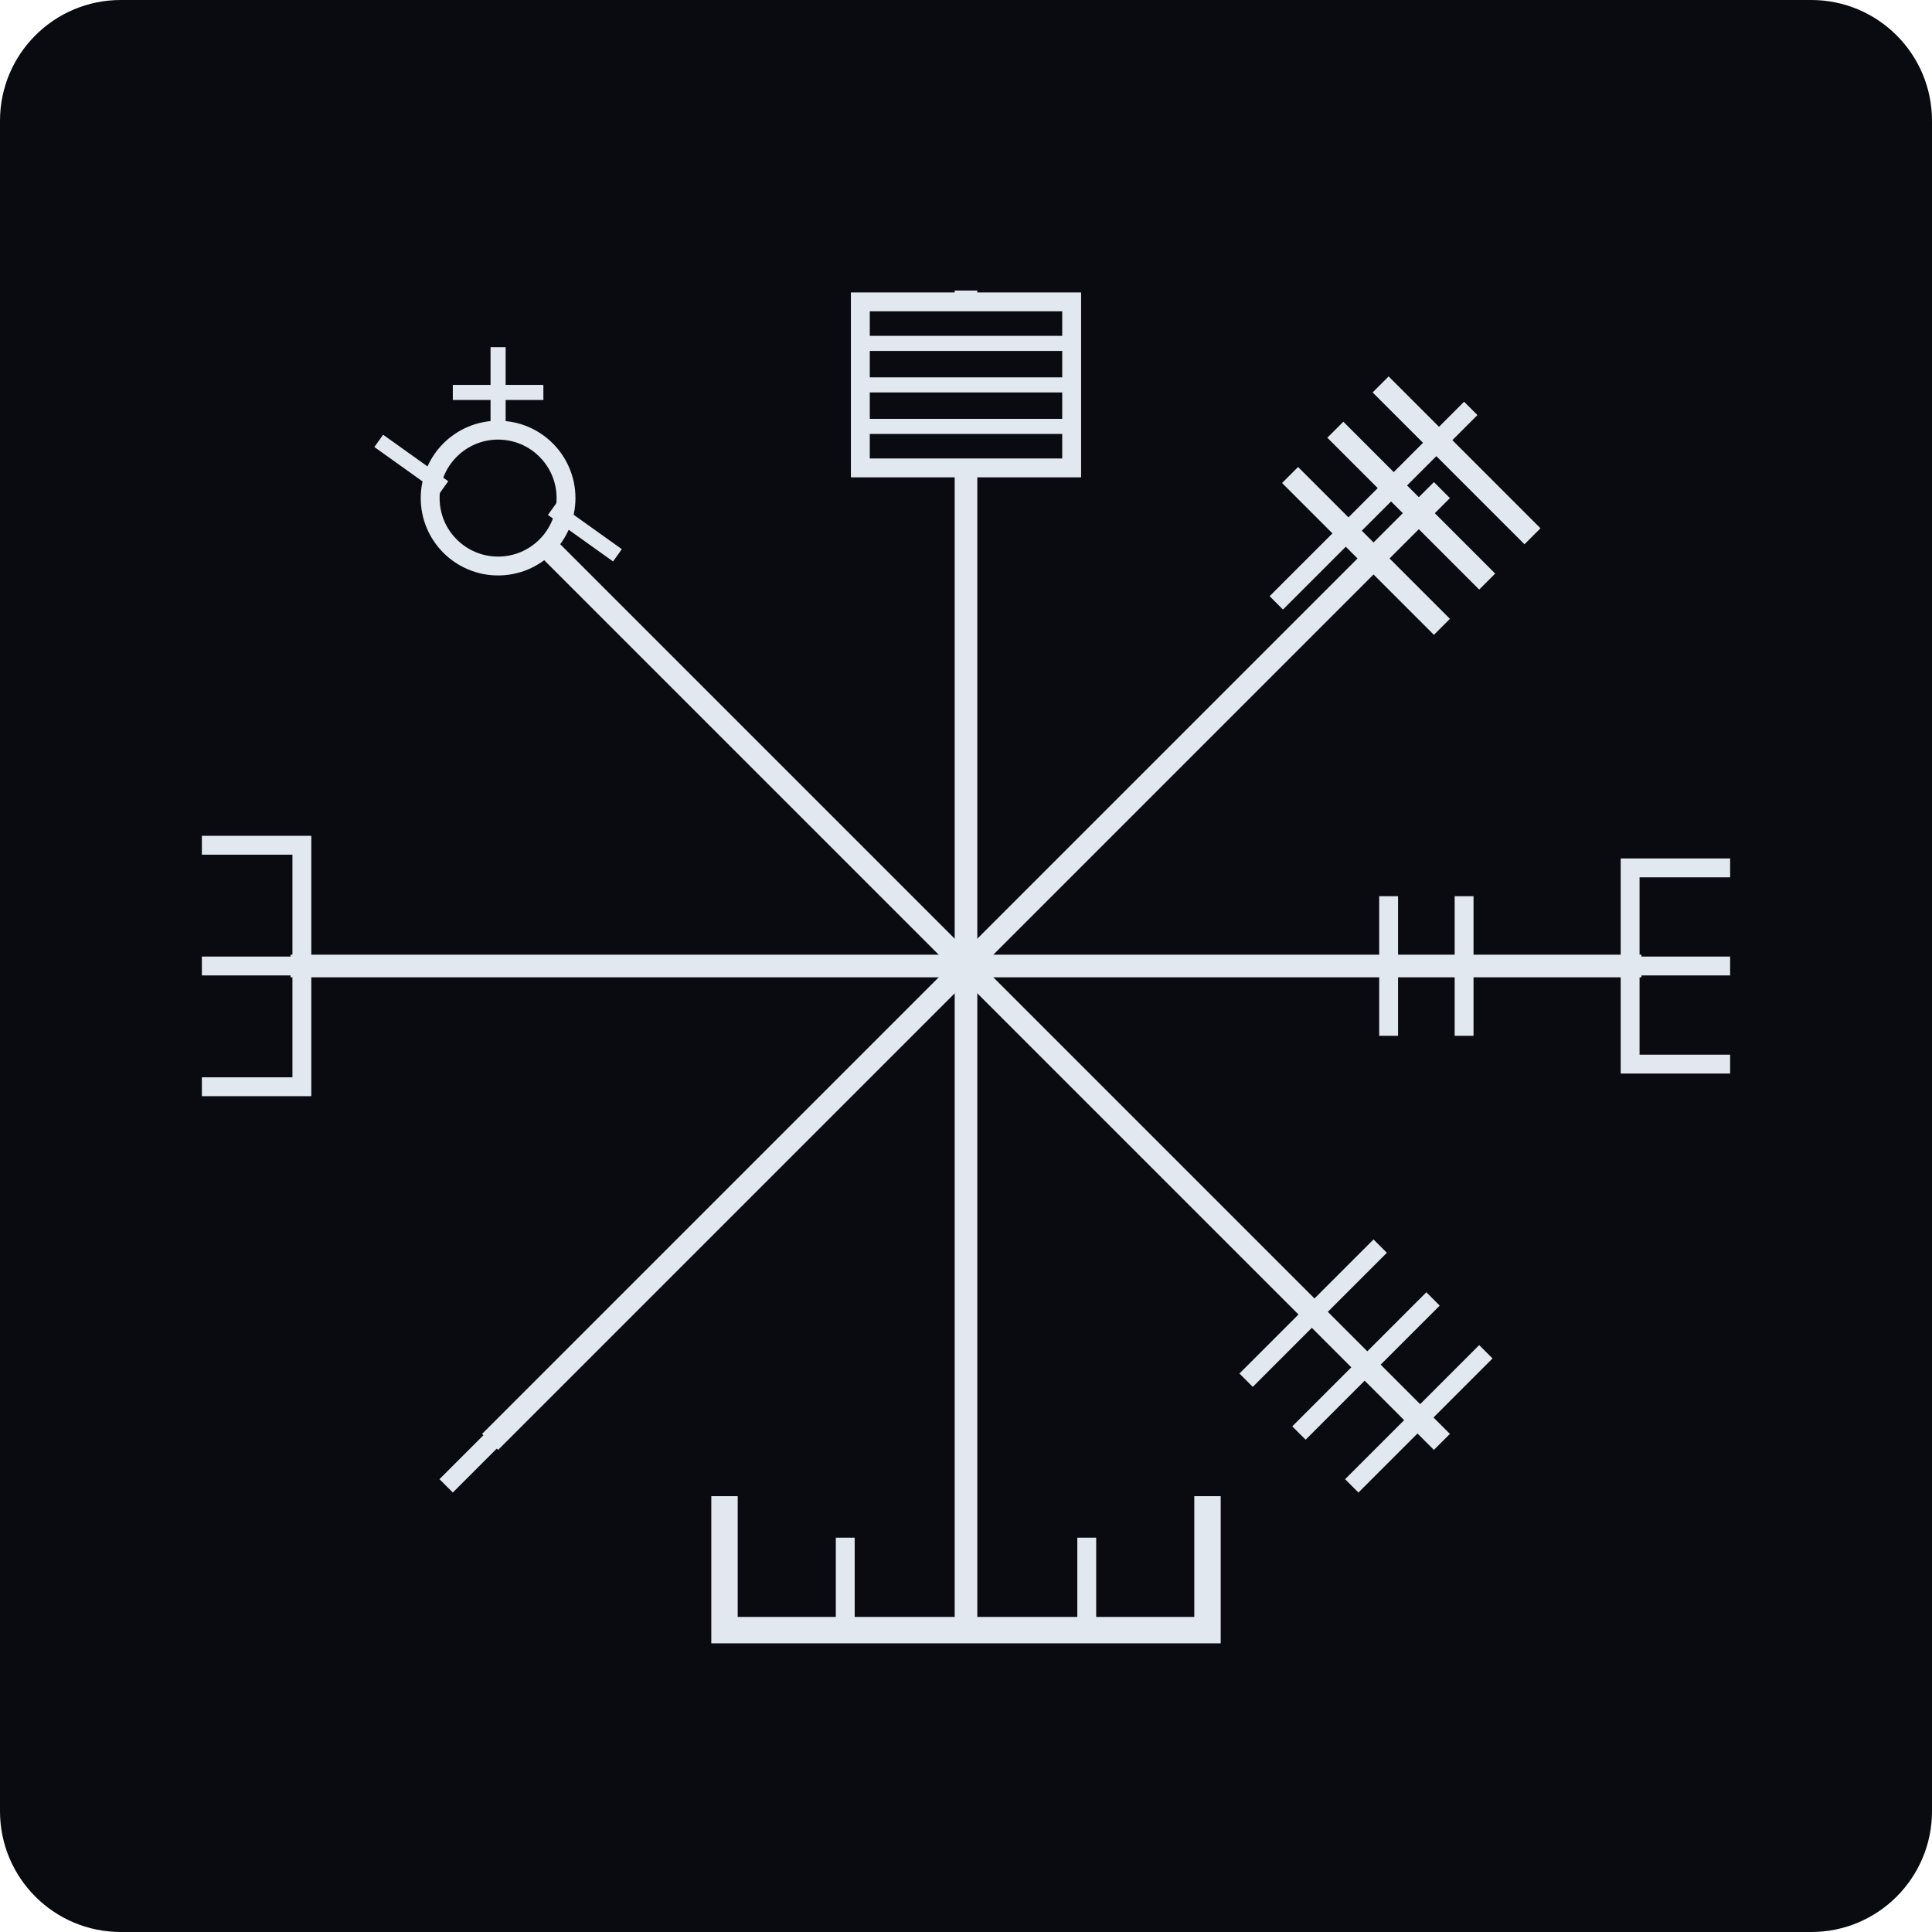
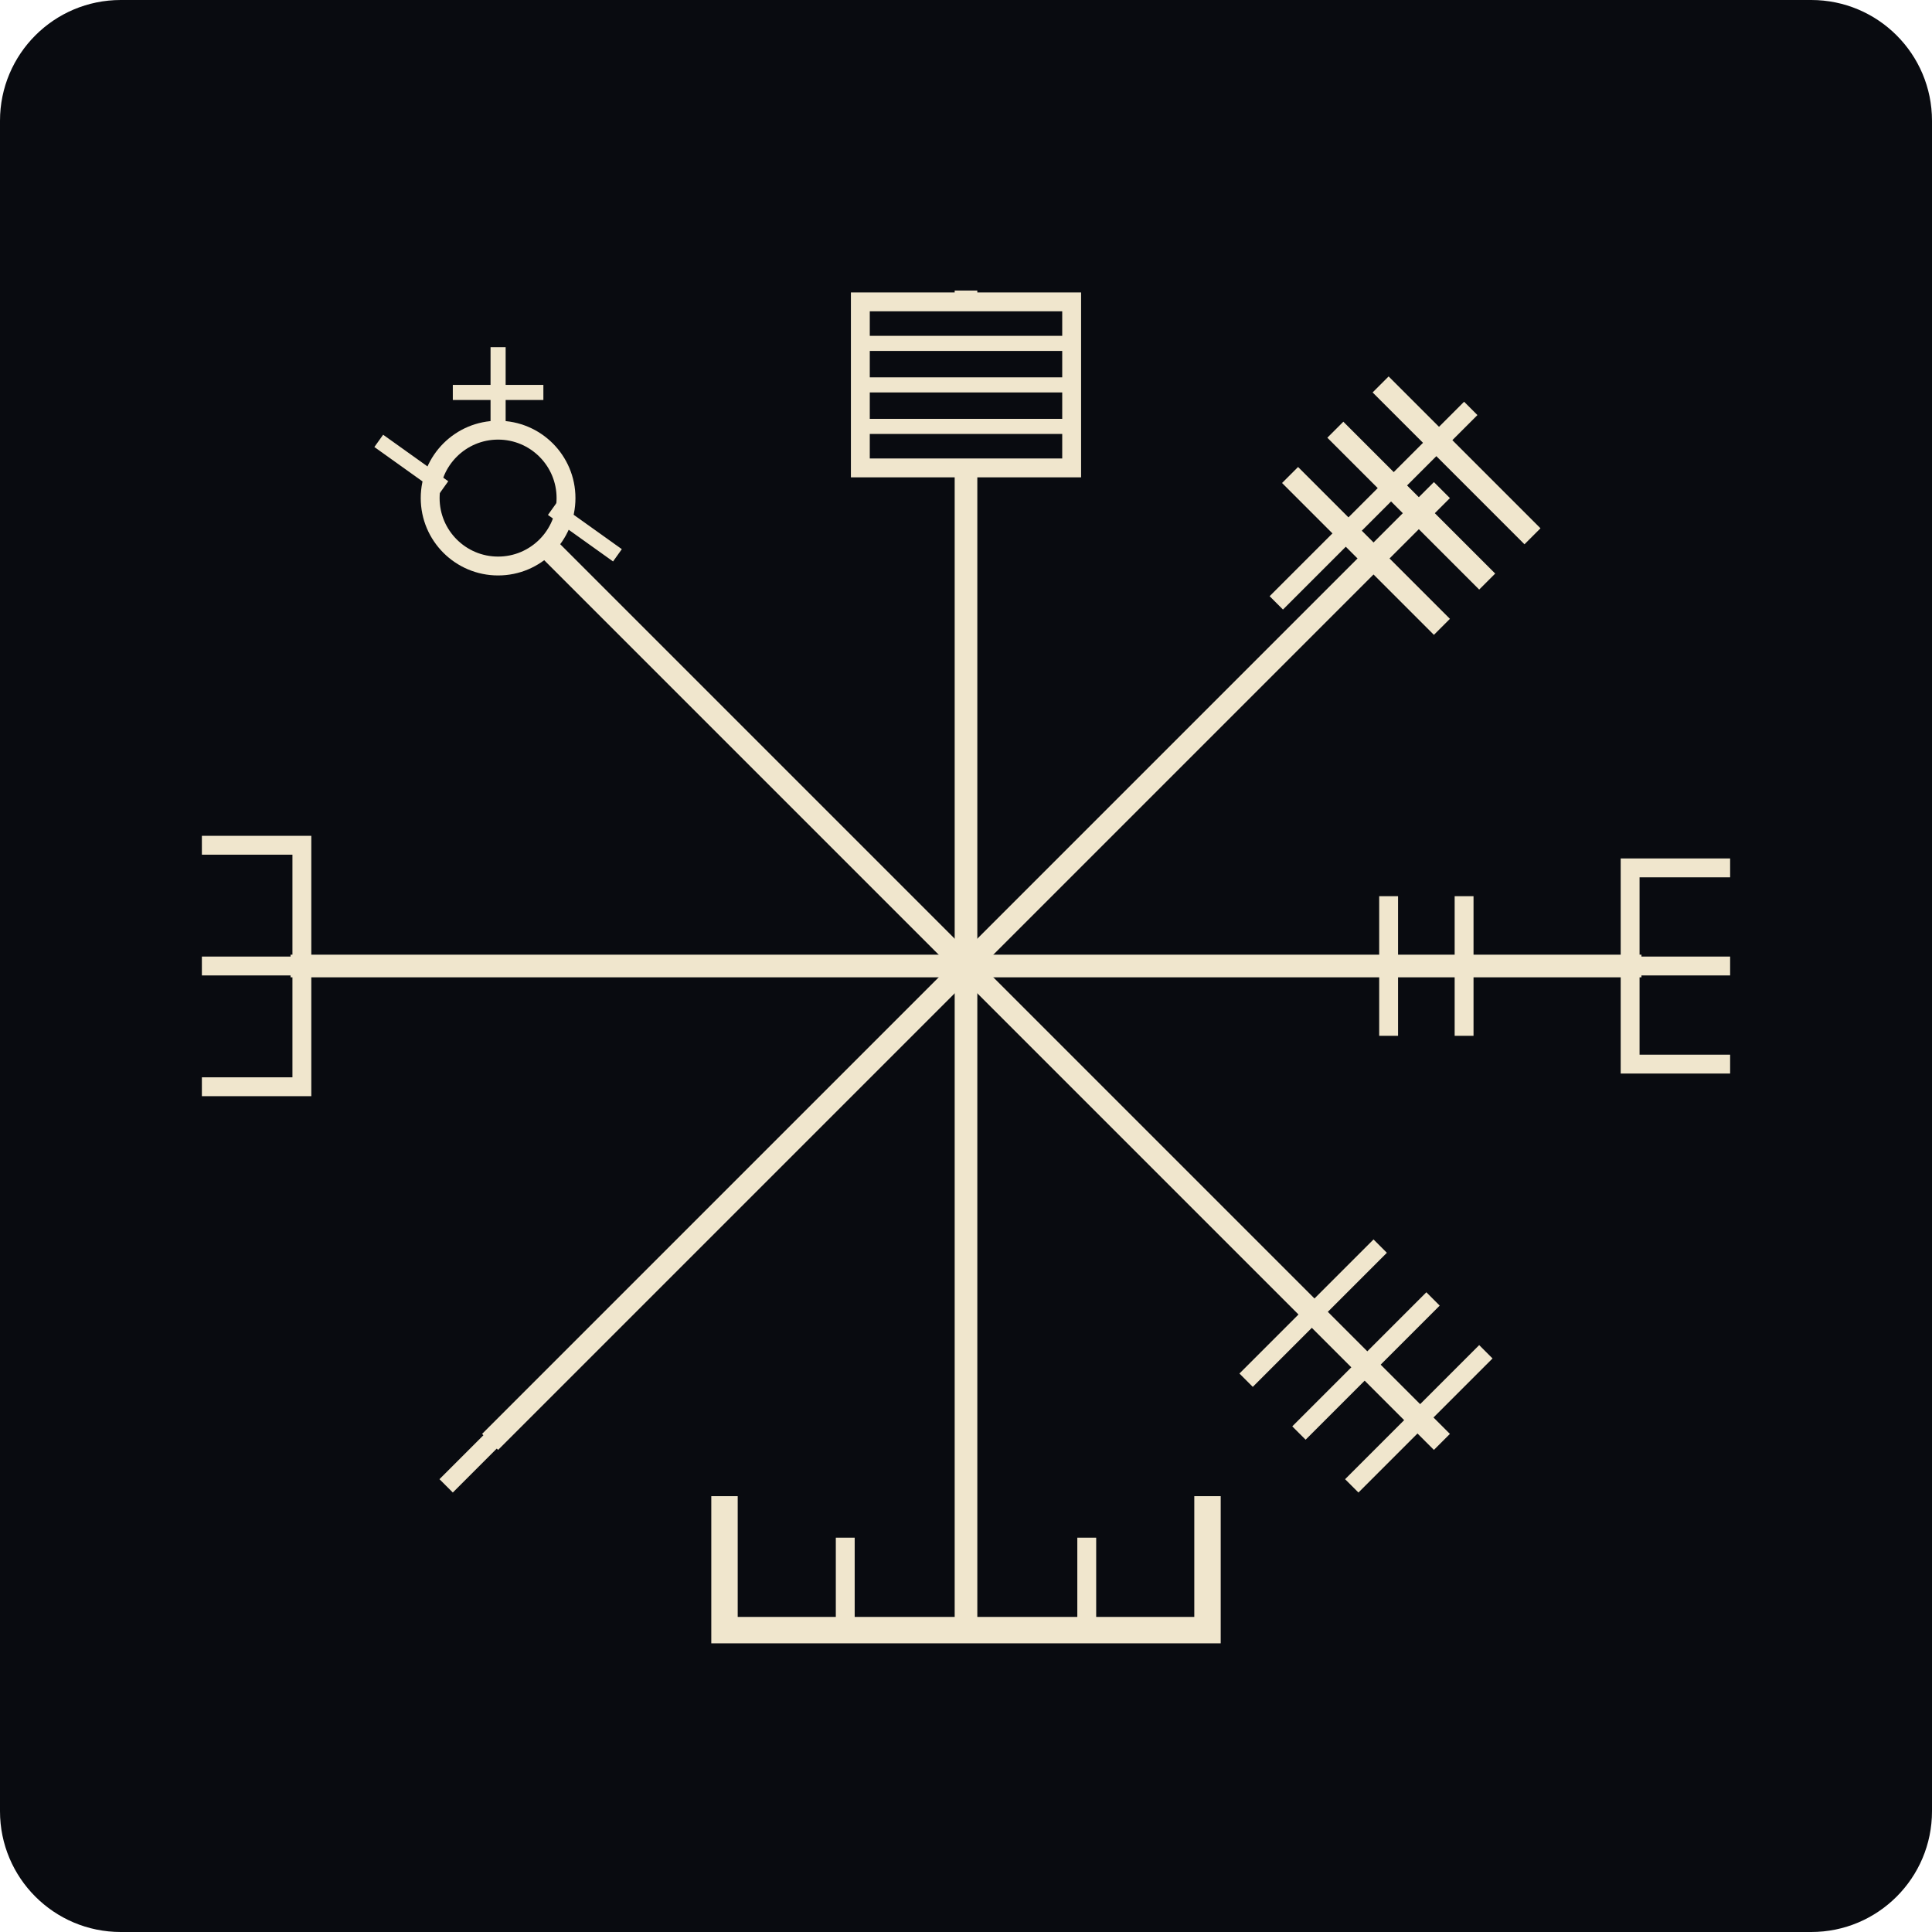
<svg xmlns="http://www.w3.org/2000/svg" viewBox="0 0 512 512" width="100%" height="100%">
  <rect width="512" height="512" rx="32" fill="#090b10" />
-   <g fill="none" stroke="#e2e8f0" stroke-width="6" stroke-linecap="square" stroke-linejoin="miter">
+   <g fill="none" stroke="#f0e6cd" stroke-width="6" stroke-linecap="square" stroke-linejoin="miter">
    <path d="M 256 80 V 432 M 80 256 H 432" />
    <path d="M 132 132 L 380 380 M 380 132 L 132 380" />
    <path d="M 228 80 H 284 V 124 H 228 Z" stroke-width="5" fill="#090b10" />
    <path d="M 228 91 H 284 M 228 102 H 284 M 228 113 H 284" stroke-width="4" />
    <path d="M 356 116 L 392 152 M 368 104 L 404 140 M 344 128 L 380 164" />
    <path d="M 340 158 Q 364 134 388 110" stroke-width="5" />
    <path d="M 368 240 V 272 M 388 240 V 272" stroke-width="5" />
    <path d="M 432 230 V 282 M 432 230 H 456 M 432 256 H 456 M 432 282 H 456" stroke-width="5" />
    <path d="M 332 364 L 364 332 M 346 378 L 378 346 M 360 392 L 392 360" stroke-width="5" />
    <path d="M 192 432 H 320 M 192 432 V 400 M 320 432 V 400" stroke-width="7" />
    <path d="M 224 432 V 410 M 256 432 V 410 M 288 432 V 410" stroke-width="5" />
    <path d="M 180 332 L 148 364 M 166 346 L 134 378 M 152 360 L 120 392" stroke-width="5" />
    <path d="M 80 224 V 288 M 80 224 H 56 M 80 256 H 56 M 80 288 H 56" stroke-width="5" />
    <circle cx="132" cy="132" r="18" stroke-width="5" fill="#090b10" />
    <path d="M 132 114 V 94 M 122 104 H 142" stroke-width="4" />
    <path d="M 102 118 L 116 128 M 148 136 L 162 146" stroke-width="4" />
-     <circle cx="256" cy="256" r="4" fill="#e2e8f0" />
+     <circle cx="256" cy="256" r="4" fill="#f0e6cd" />
  </g>
</svg>
